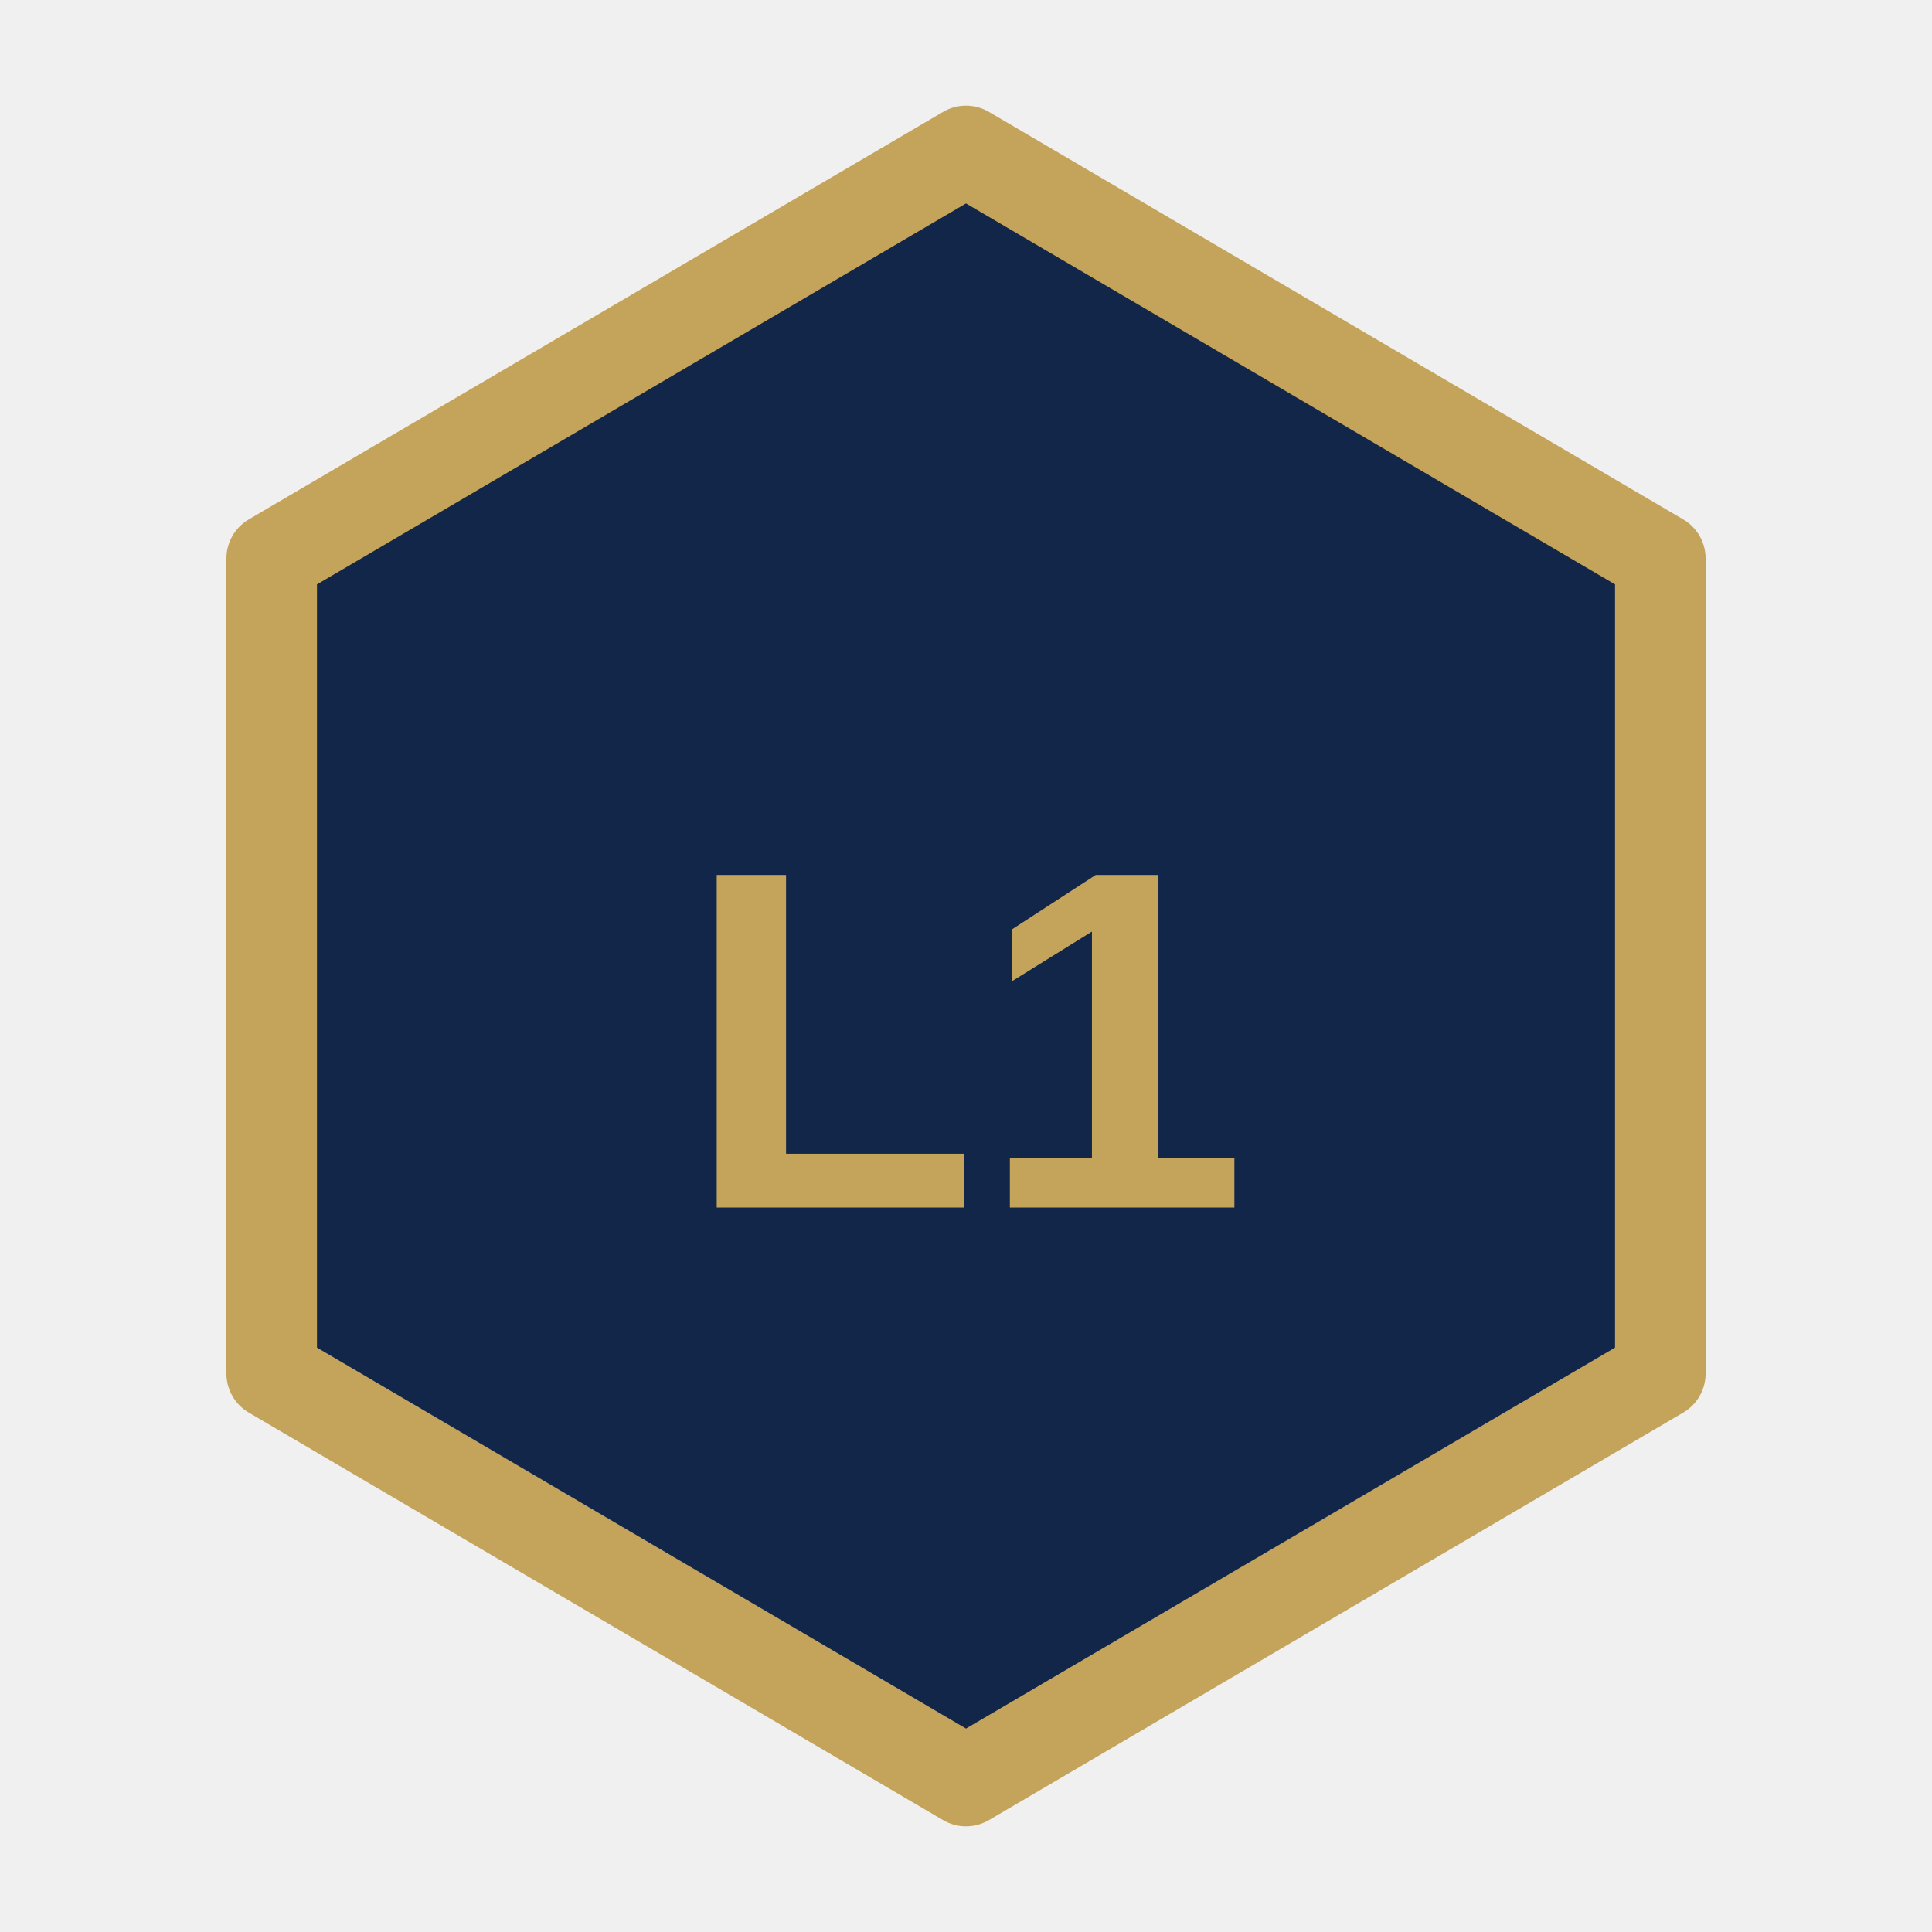
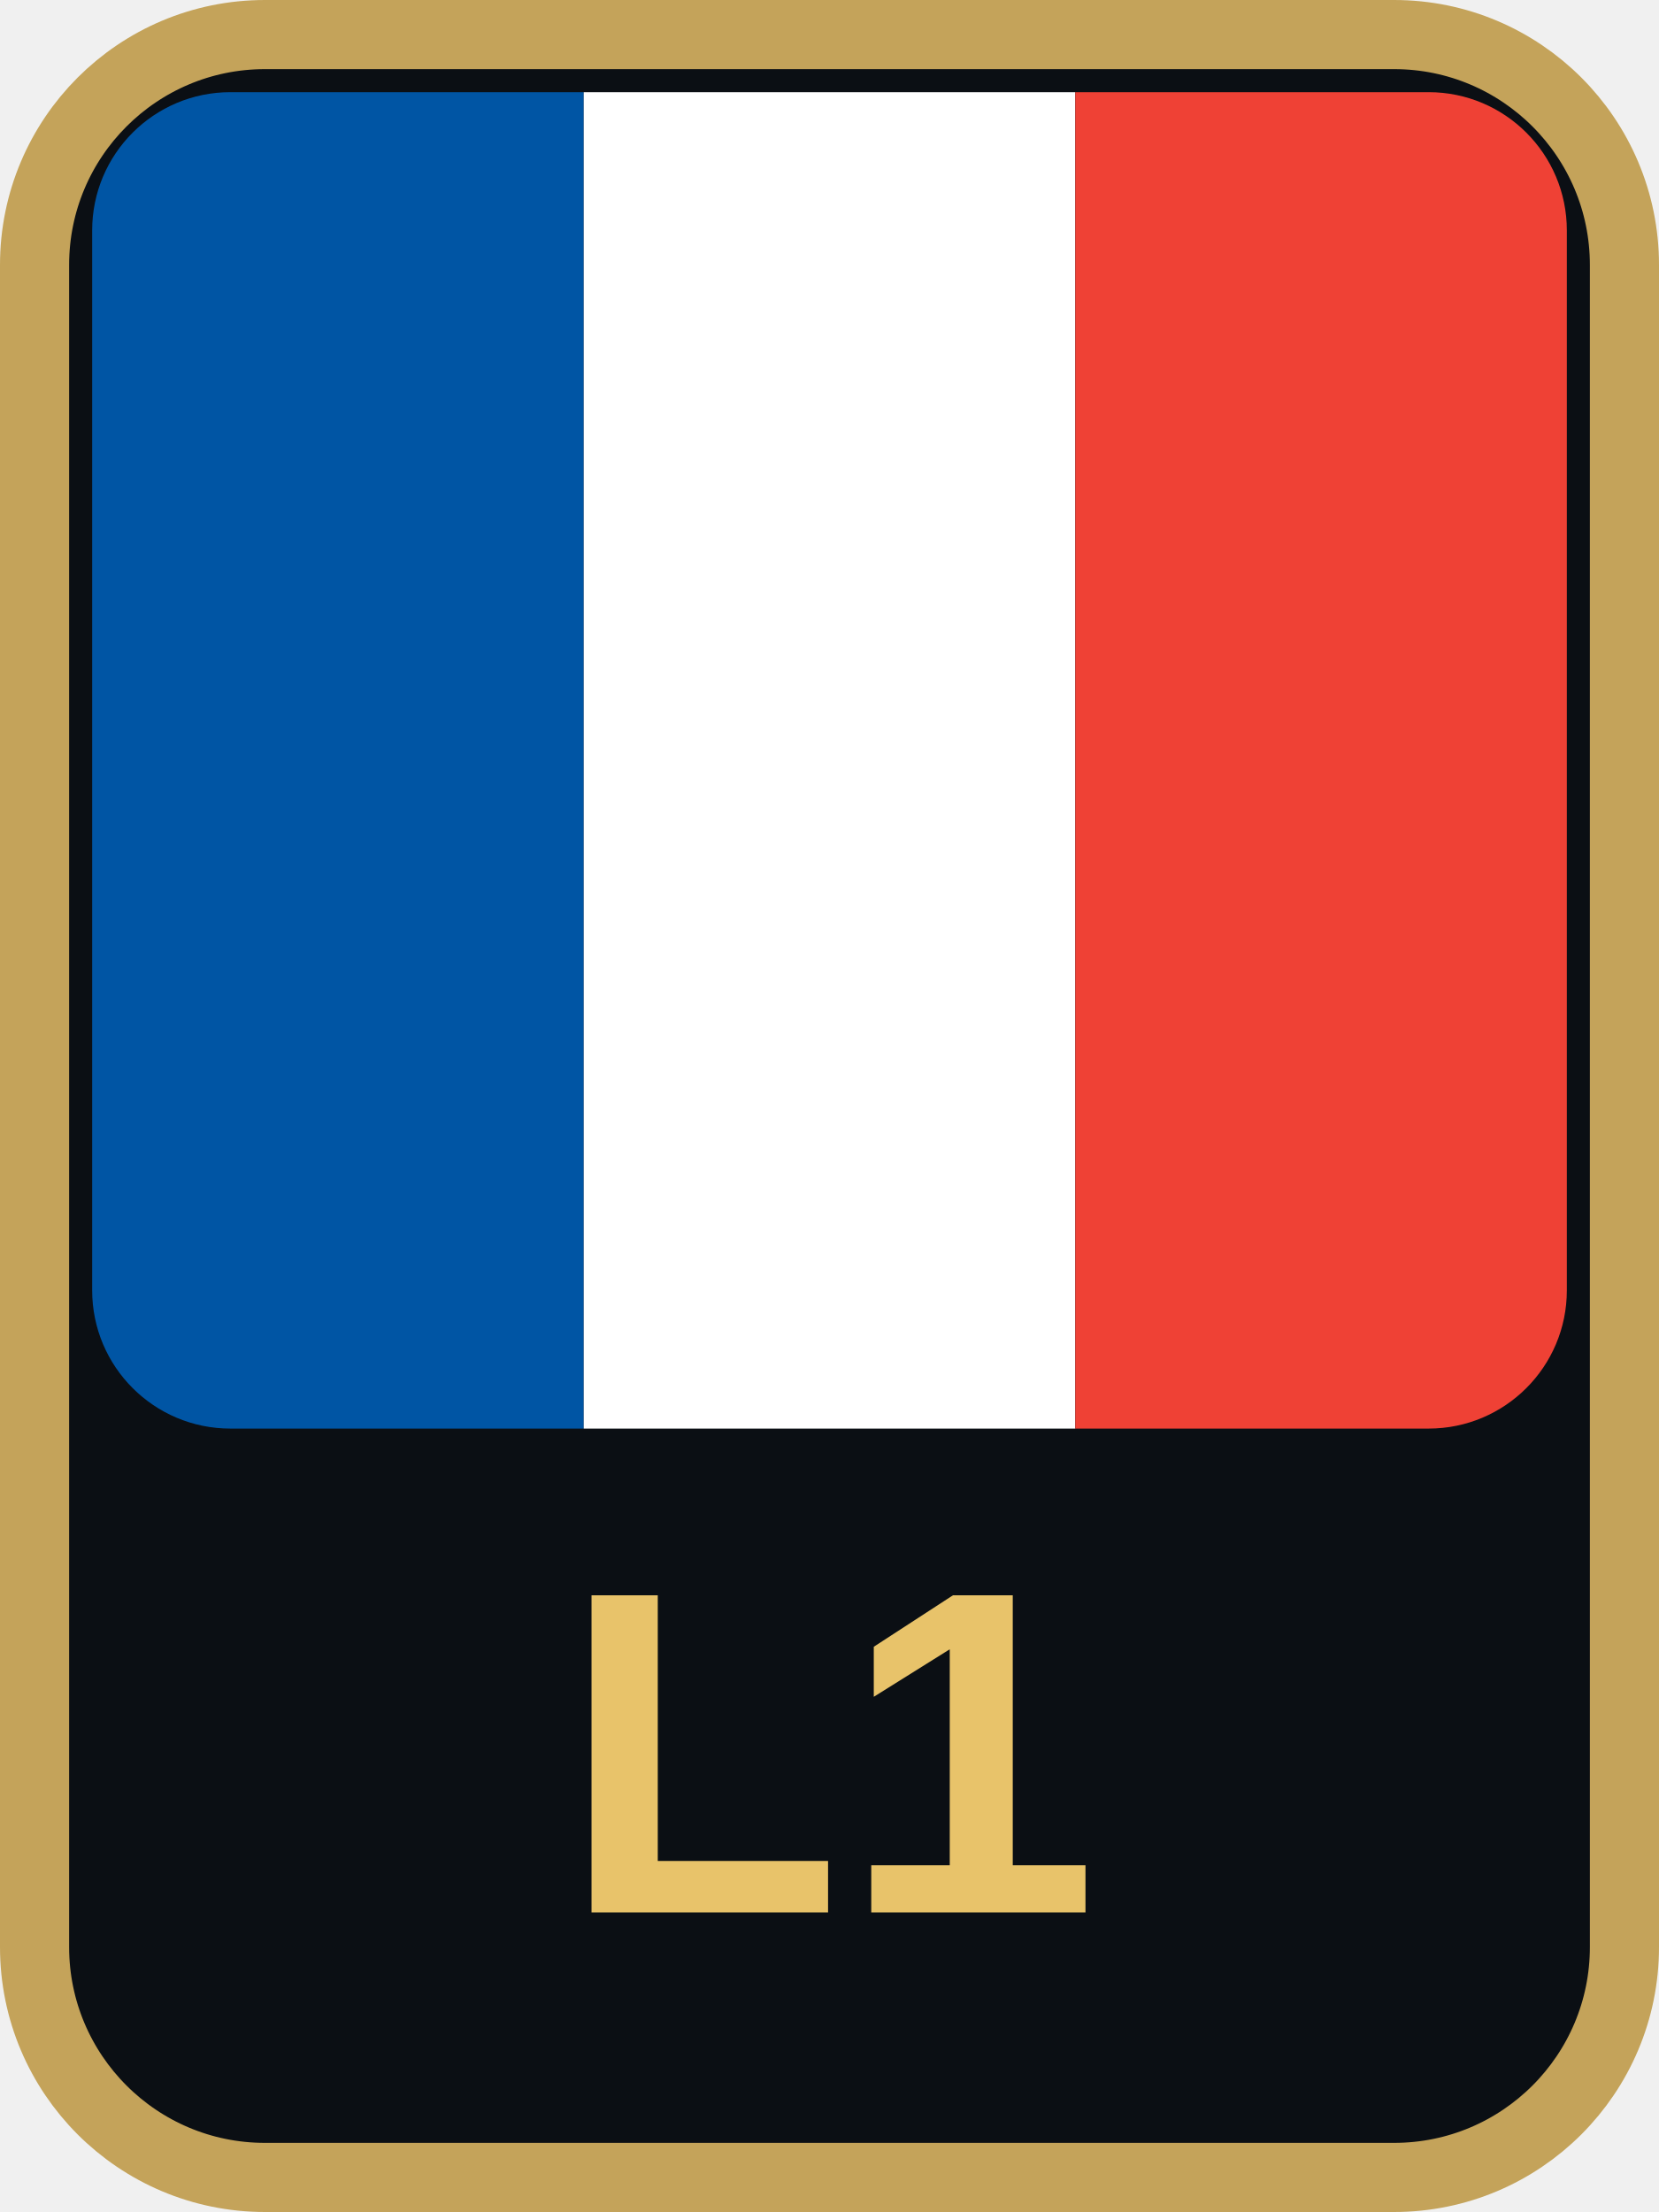
- <svg xmlns="http://www.w3.org/2000/svg" viewBox="0 0 64 64" role="img" aria-hidden="true">
-   <polygon points="32,5 55,18.5 55,45.5 32,59 9,45.5 9,18.5" fill="#12264a" stroke="#c4a35a" stroke-width="3" stroke-linejoin="round" />
-   <text x="32" y="40" text-anchor="middle" font-size="16" font-weight="800" font-family="Arial Black, Arial, Helvetica, sans-serif" fill="#c4a35a">L1</text>
+ <svg xmlns="http://www.w3.org/2000/svg" viewBox="0 0 72 96" role="img" aria-hidden="true">
+   <defs>
+     <clipPath id="clip-l1">
+       <rect x="4" y="4" width="64" height="58" rx="6" />
+     </clipPath>
+   </defs>
+   <rect x="1.5" y="1.5" width="69" height="93" rx="10" fill="#0b0f14" stroke="#c4a35a" stroke-width="3" />
+   <g clip-path="url(#clip-l1)">
+     <rect x="4" y="4" width="21.333" height="58" fill="#0055A4" />
+     <rect x="25.333" y="4" width="21.333" height="58" fill="#FFFFFF" />
+     <rect x="46.667" y="4" width="21.833" height="58" fill="#EF4135" />
+   </g>
+   <text x="36.0" y="83.0" text-anchor="middle" font-size="20" font-weight="800" font-family="Liberation Sans, Arial Black, Arial, Helvetica, sans-serif" fill="#e8c36a">L1</text>
</svg>
